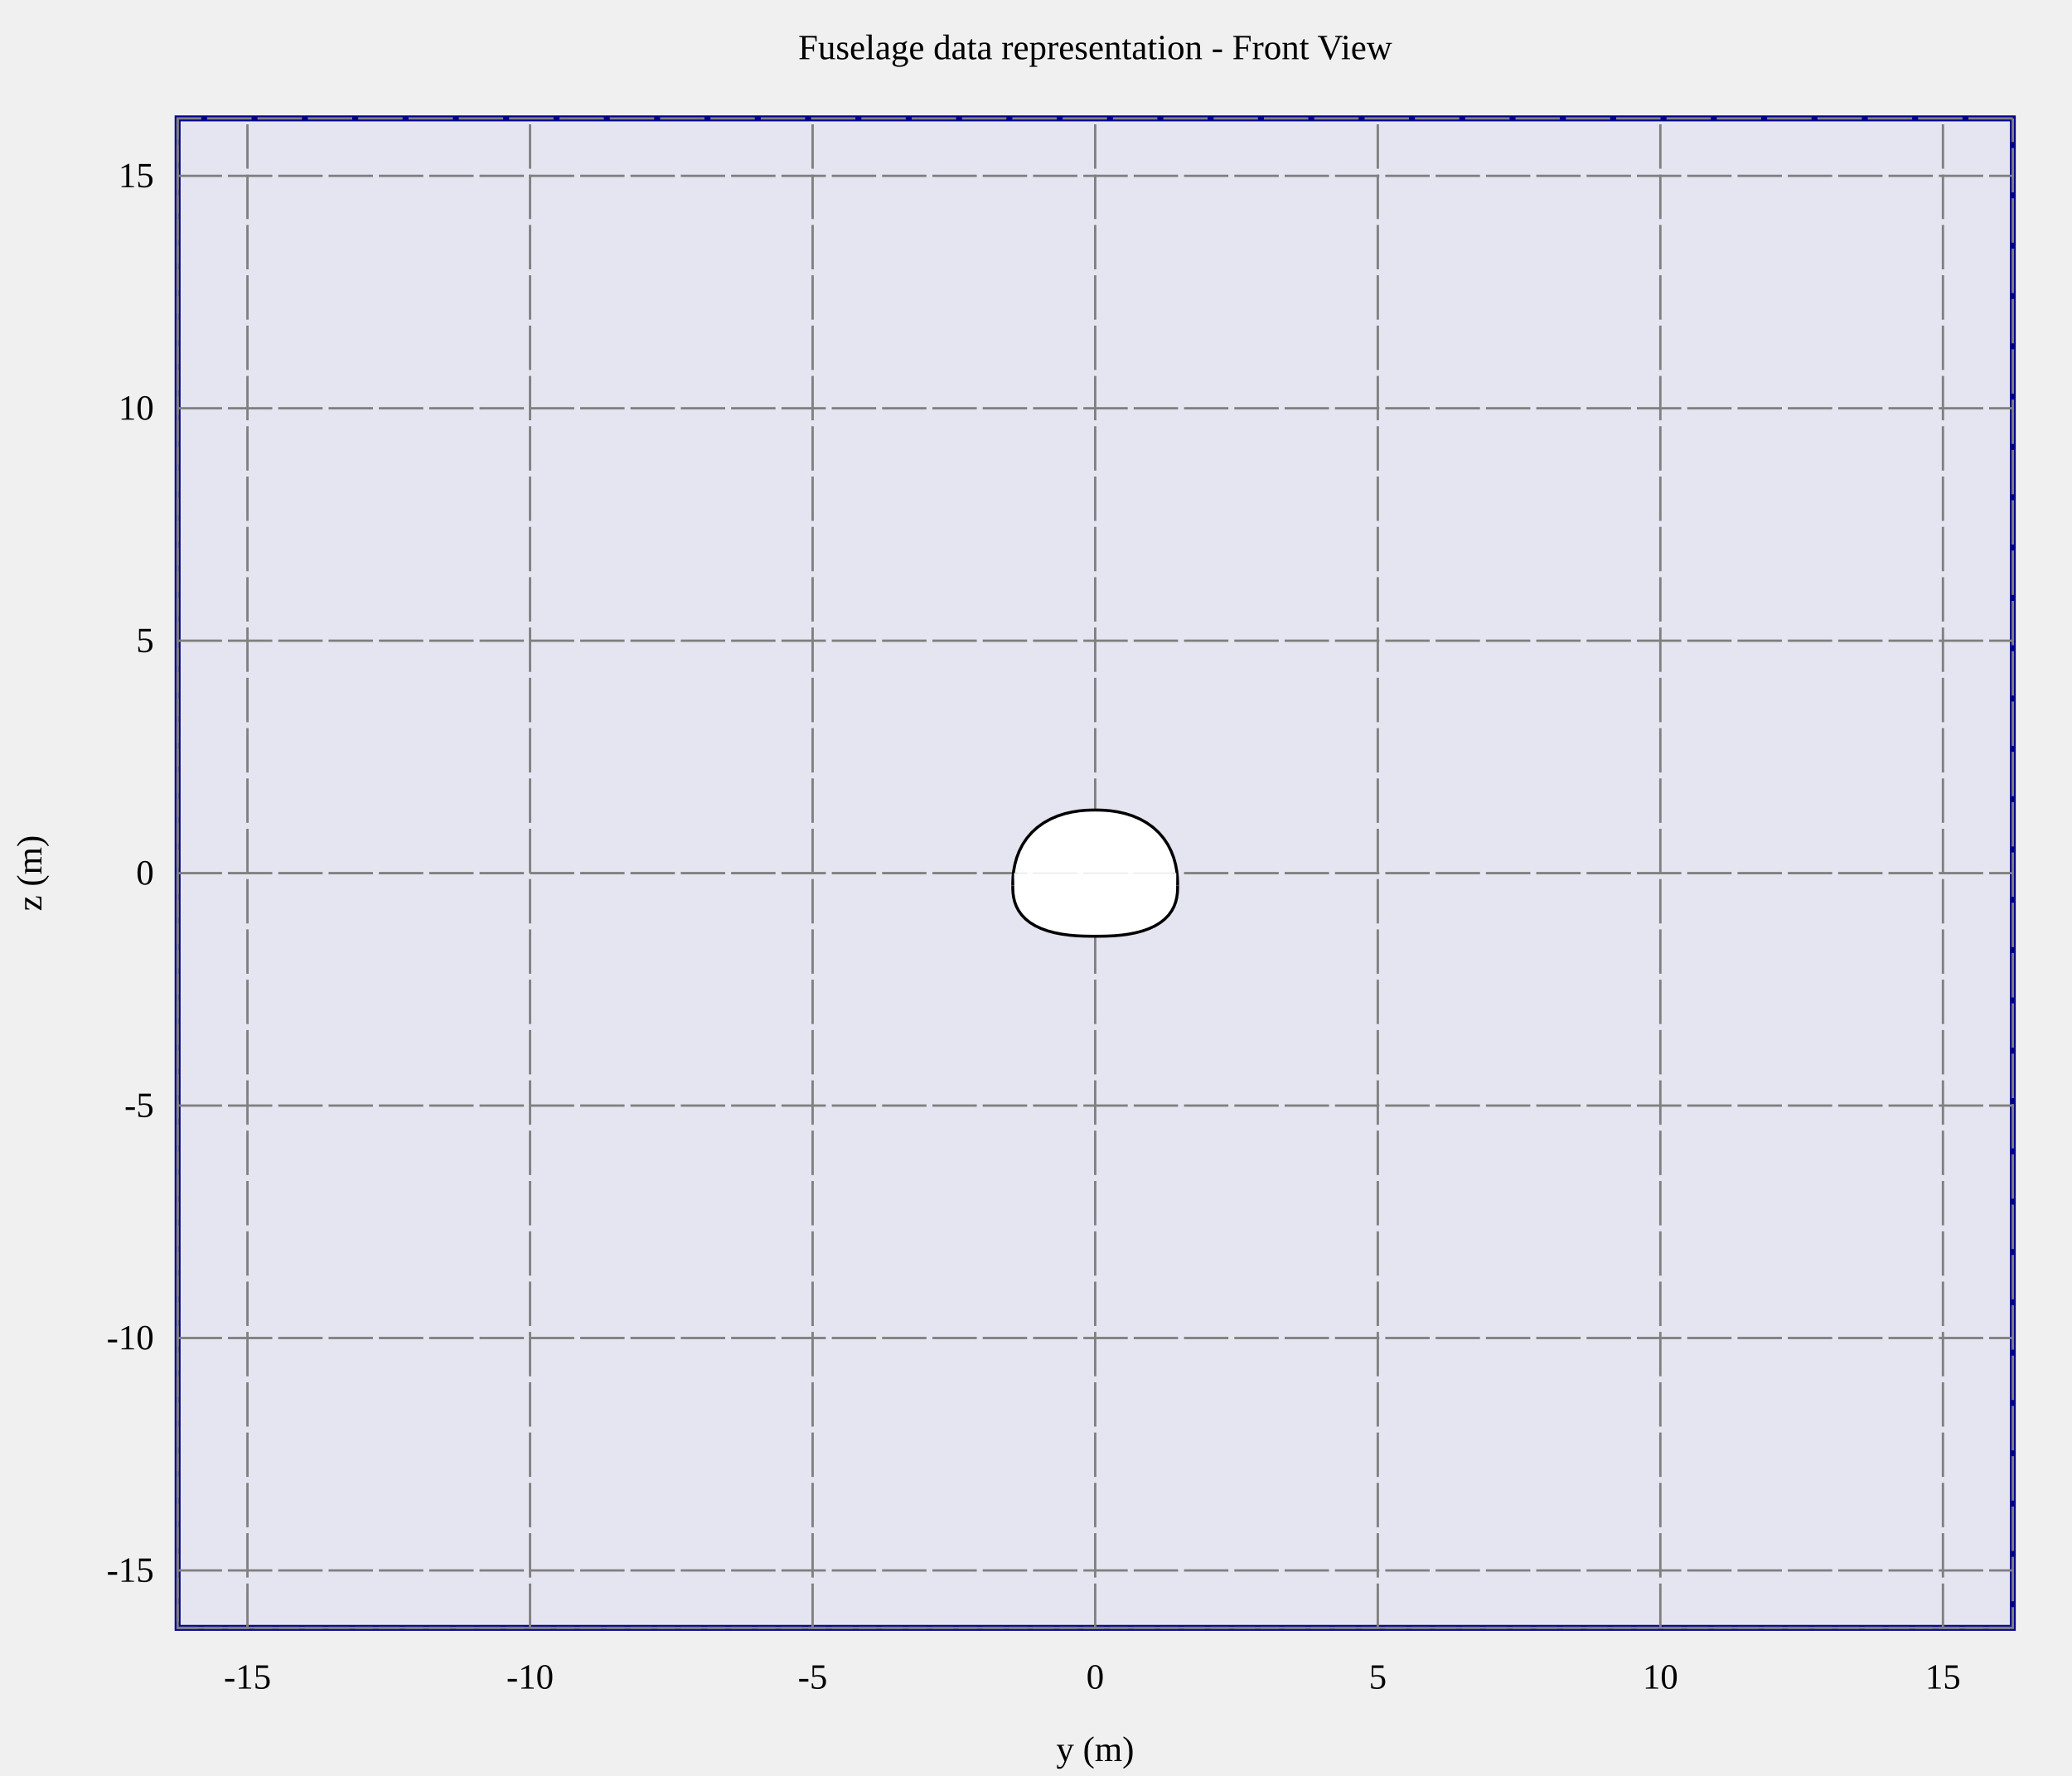
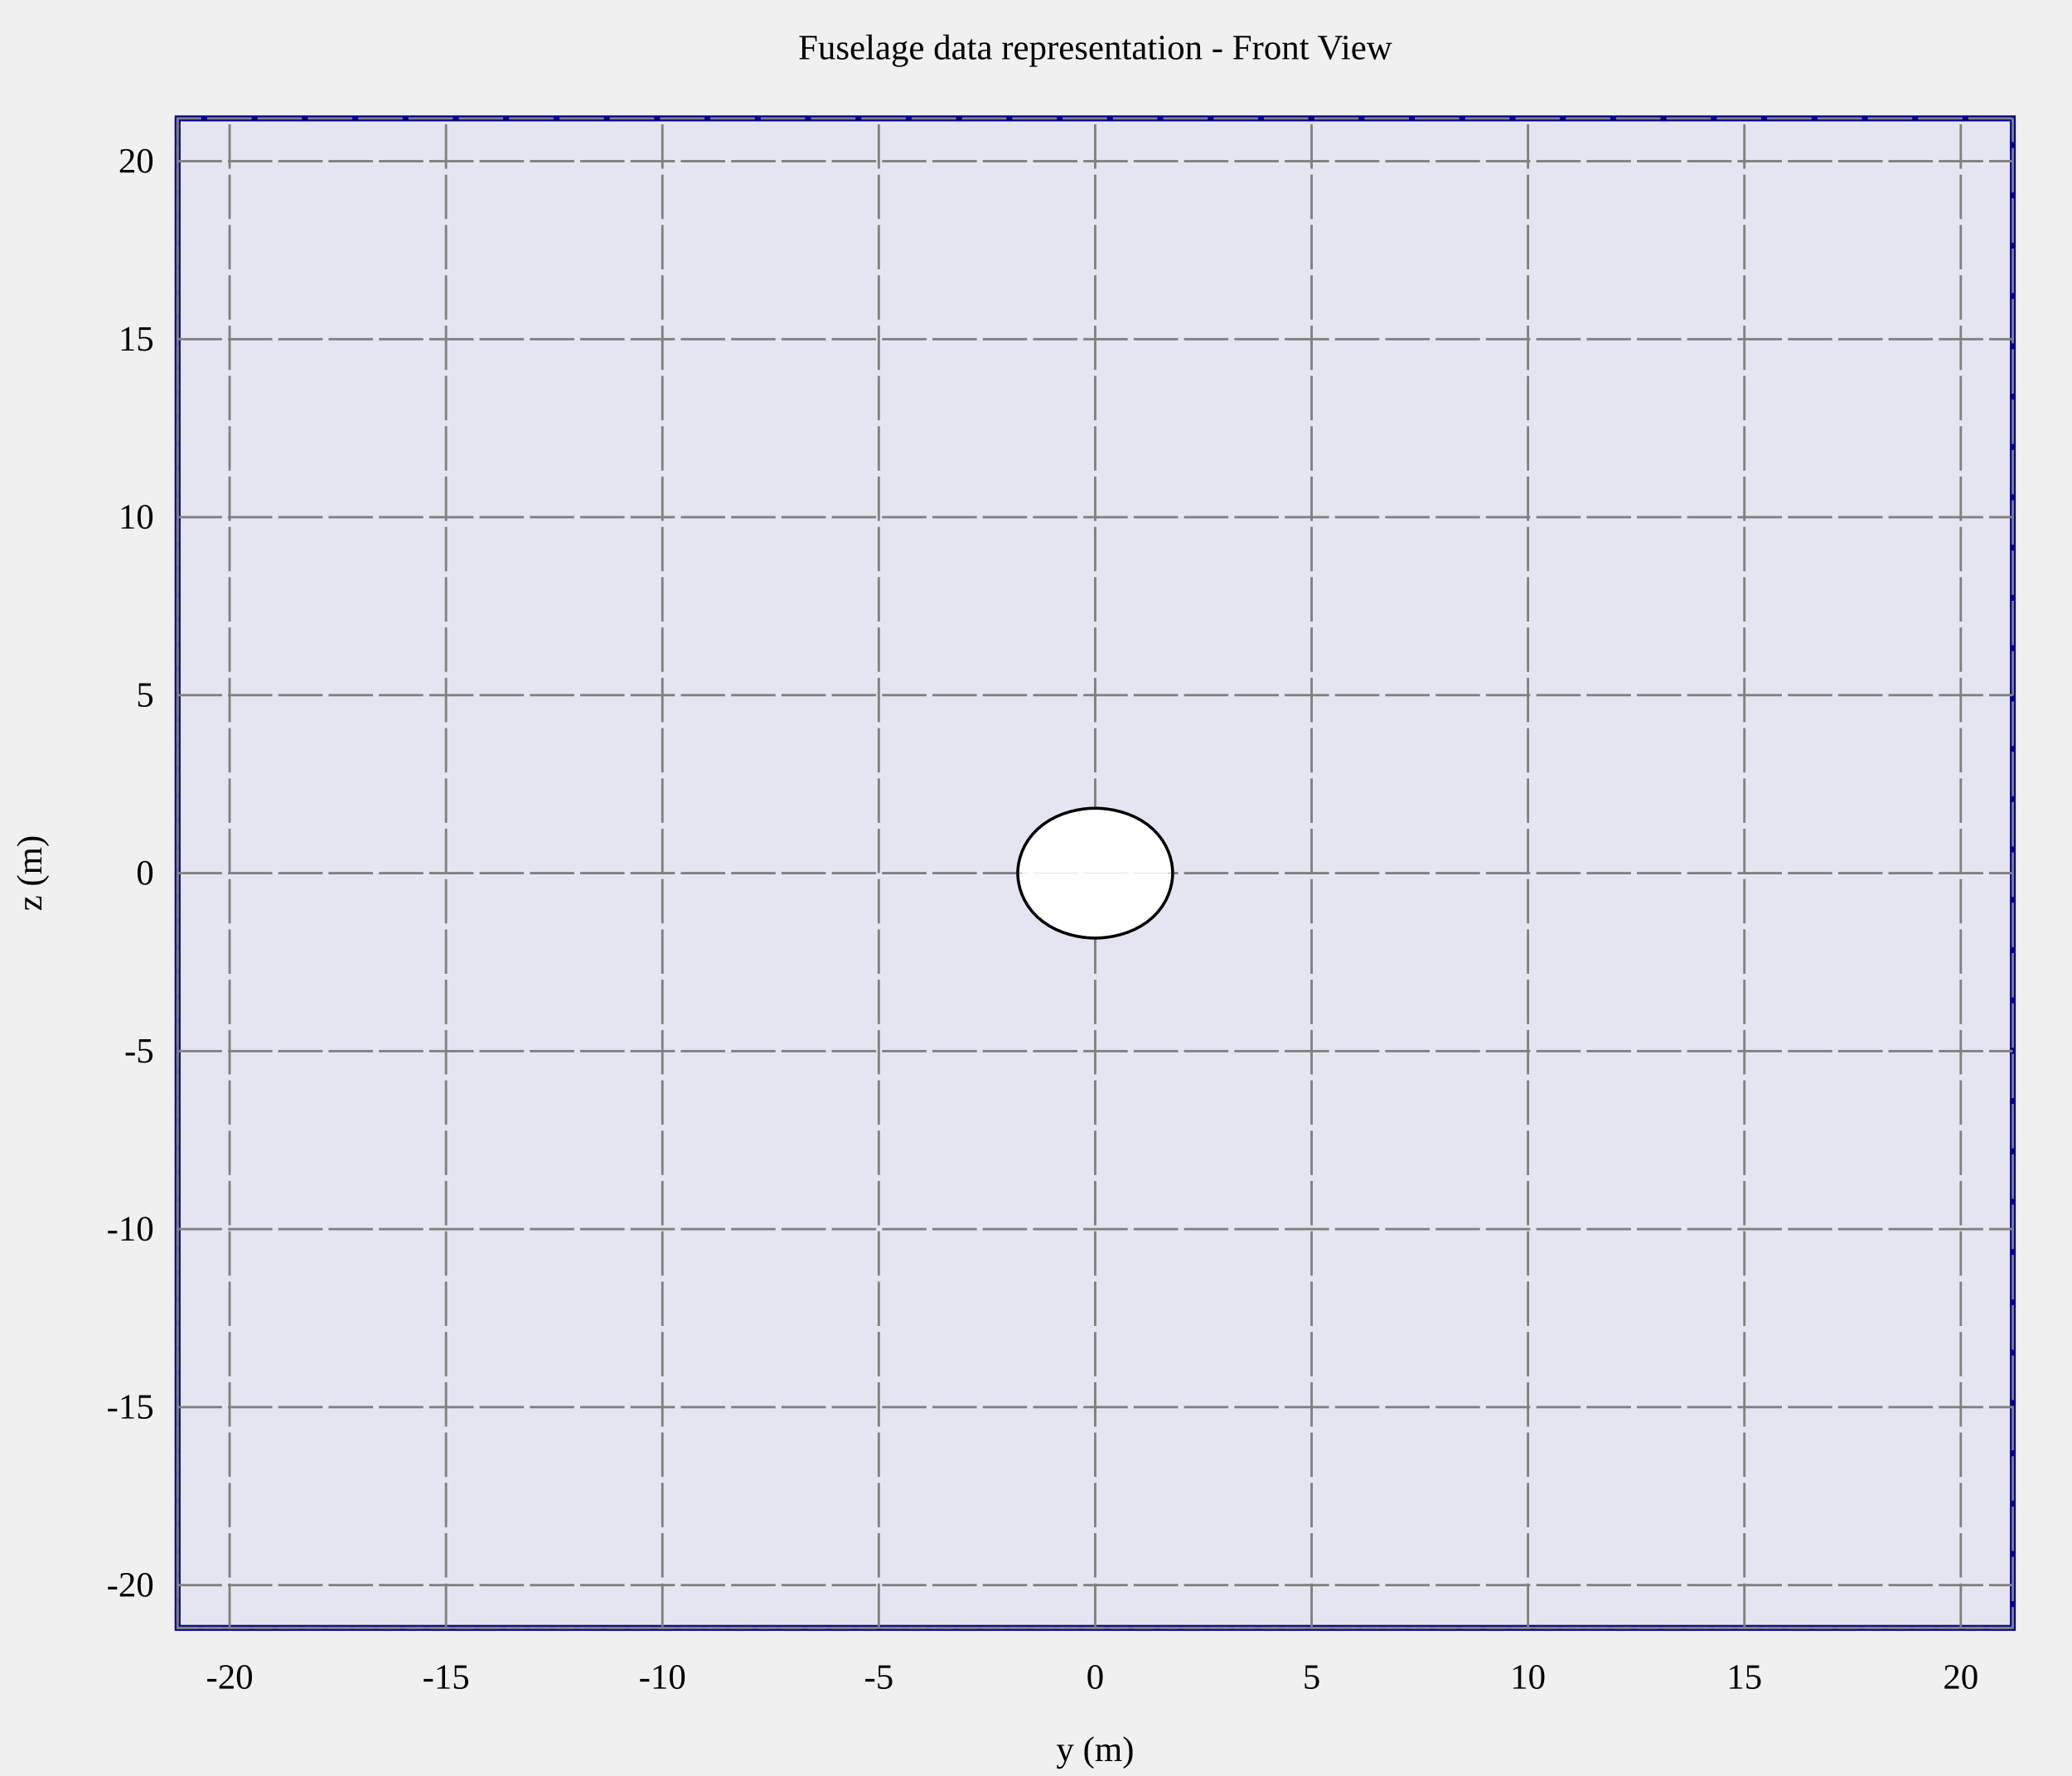
<svg xmlns="http://www.w3.org/2000/svg" id="svg" class="svg" width="700" height="600">
  <g id="page" width="700" height="600">
    <g id="graph" transform="translate(60,40)">
      <rect width="620" height="510" fill="blue" opacity="0.05" />
      <rect width="620" height="510" fill="none" opacity="1.0" style="stroke: darkblue; stroke-width: 2px;" />
      <g id="xAxis" class="axis" transform="translate(0,510)">
-         <g class="tick" transform="translate(23.59941,0)" style="opacity: 1;">
+         <g class="tick" transform="translate(17.57392,0)" style="opacity: 1;">
+           <line y2="-510" x2="0" style="fill: none; stroke: rgb(128, 128, 128); stroke-width: 0.8px; stroke-dasharray: 15px, 2px; font-style: normal; font-variant-caps: normal; font-weight: normal; font-size: 10px; line-height: normal; font-family: sans-serif; shape-rendering: geometricprecision;" />
+           <text dy=".71em" y="12" x="0" style="text-anchor: middle;">-20</text>
+         </g>
+         <g class="tick" transform="translate(90.68044,0)" style="opacity: 1;">
          <line y2="-510" x2="0" style="fill: none; stroke: rgb(128, 128, 128); stroke-width: 0.8px; stroke-dasharray: 15px, 2px; font-style: normal; font-variant-caps: normal; font-weight: normal; font-size: 10px; line-height: normal; font-family: sans-serif; shape-rendering: geometricprecision;" />
          <text dy=".71em" y="12" x="0" style="text-anchor: middle;">-15</text>
        </g>
-         <g class="tick" transform="translate(119.0663,0)" style="opacity: 1;">
+         <g class="tick" transform="translate(163.787,0)" style="opacity: 1;">
          <line y2="-510" x2="0" style="fill: none; stroke: rgb(128, 128, 128); stroke-width: 0.8px; stroke-dasharray: 15px, 2px; font-style: normal; font-variant-caps: normal; font-weight: normal; font-size: 10px; line-height: normal; font-family: sans-serif; shape-rendering: geometricprecision;" />
          <text dy=".71em" y="12" x="0" style="text-anchor: middle;">-10</text>
        </g>
-         <g class="tick" transform="translate(214.5331,0)" style="opacity: 1;">
+         <g class="tick" transform="translate(236.8935,0)" style="opacity: 1;">
          <line y2="-510" x2="0" style="fill: none; stroke: rgb(128, 128, 128); stroke-width: 0.8px; stroke-dasharray: 15px, 2px; font-style: normal; font-variant-caps: normal; font-weight: normal; font-size: 10px; line-height: normal; font-family: sans-serif; shape-rendering: geometricprecision;" />
          <text dy=".71em" y="12" x="0" style="text-anchor: middle;">-5</text>
        </g>
        <g class="tick" transform="translate(310,0)" style="opacity: 1;">
          <line y2="-510" x2="0" style="fill: none; stroke: rgb(128, 128, 128); stroke-width: 0.8px; stroke-dasharray: 15px, 2px; font-style: normal; font-variant-caps: normal; font-weight: normal; font-size: 10px; line-height: normal; font-family: sans-serif; shape-rendering: geometricprecision;" />
          <text dy=".71em" y="12" x="0" style="text-anchor: middle;">0</text>
        </g>
-         <g class="tick" transform="translate(405.4669,0)" style="opacity: 1;">
+         <g class="tick" transform="translate(383.1065,0)" style="opacity: 1;">
          <line y2="-510" x2="0" style="fill: none; stroke: rgb(128, 128, 128); stroke-width: 0.8px; stroke-dasharray: 15px, 2px; font-style: normal; font-variant-caps: normal; font-weight: normal; font-size: 10px; line-height: normal; font-family: sans-serif; shape-rendering: geometricprecision;" />
          <text dy=".71em" y="12" x="0" style="text-anchor: middle;">5</text>
        </g>
-         <g class="tick" transform="translate(500.9337,0)" style="opacity: 1;">
+         <g class="tick" transform="translate(456.213,0)" style="opacity: 1;">
          <line y2="-510" x2="0" style="fill: none; stroke: rgb(128, 128, 128); stroke-width: 0.8px; stroke-dasharray: 15px, 2px; font-style: normal; font-variant-caps: normal; font-weight: normal; font-size: 10px; line-height: normal; font-family: sans-serif; shape-rendering: geometricprecision;" />
          <text dy=".71em" y="12" x="0" style="text-anchor: middle;">10</text>
        </g>
-         <g class="tick" transform="translate(596.4006,0)" style="opacity: 1;">
+         <g class="tick" transform="translate(529.3196,0)" style="opacity: 1;">
          <line y2="-510" x2="0" style="fill: none; stroke: rgb(128, 128, 128); stroke-width: 0.8px; stroke-dasharray: 15px, 2px; font-style: normal; font-variant-caps: normal; font-weight: normal; font-size: 10px; line-height: normal; font-family: sans-serif; shape-rendering: geometricprecision;" />
          <text dy=".71em" y="12" x="0" style="text-anchor: middle;">15</text>
+         </g>
+         <g class="tick" transform="translate(602.4261,0)" style="opacity: 1;">
+           <line y2="-510" x2="0" style="fill: none; stroke: rgb(128, 128, 128); stroke-width: 0.8px; stroke-dasharray: 15px, 2px; font-style: normal; font-variant-caps: normal; font-weight: normal; font-size: 10px; line-height: normal; font-family: sans-serif; shape-rendering: geometricprecision;" />
+           <text dy=".71em" y="12" x="0" style="text-anchor: middle;">20</text>
        </g>
        <path class="domain" d="M0,-510V0H620V-510" style="fill: none; stroke: rgb(128, 128, 128); stroke-width: 0.8px; stroke-dasharray: 15px, 2px; font-style: normal; font-variant-caps: normal; font-weight: normal; font-size: 10px; line-height: normal; font-family: sans-serif; shape-rendering: geometricprecision;" />
      </g>
      <g id="yAxis" class="axis">
-         <g class="tick" transform="translate(0,490.5876)" style="opacity: 1;">
+         <g class="tick" transform="translate(0,495.544)" style="opacity: 1;">
+           <line x2="620" y2="0" style="fill: none; stroke: rgb(128, 128, 128); stroke-dasharray: 15px, 2px; stroke-width: 0.8px; shape-rendering: geometricprecision;" />
+           <text dy=".32em" x="-8" y="0" style="text-anchor: end;">-20</text>
+         </g>
+         <g class="tick" transform="translate(0,435.408)" style="opacity: 1;">
          <line x2="620" y2="0" style="fill: none; stroke: rgb(128, 128, 128); stroke-dasharray: 15px, 2px; stroke-width: 0.8px; shape-rendering: geometricprecision;" />
          <text dy=".32em" x="-8" y="0" style="text-anchor: end;">-15</text>
        </g>
-         <g class="tick" transform="translate(0,412.0584)" style="opacity: 1;">
+         <g class="tick" transform="translate(0,375.272)" style="opacity: 1;">
          <line x2="620" y2="0" style="fill: none; stroke: rgb(128, 128, 128); stroke-dasharray: 15px, 2px; stroke-width: 0.8px; shape-rendering: geometricprecision;" />
          <text dy=".32em" x="-8" y="0" style="text-anchor: end;">-10</text>
        </g>
-         <g class="tick" transform="translate(0,333.5292)" style="opacity: 1;">
+         <g class="tick" transform="translate(0,315.136)" style="opacity: 1;">
          <line x2="620" y2="0" style="fill: none; stroke: rgb(128, 128, 128); stroke-dasharray: 15px, 2px; stroke-width: 0.8px; shape-rendering: geometricprecision;" />
          <text dy=".32em" x="-8" y="0" style="text-anchor: end;">-5</text>
        </g>
        <g class="tick" transform="translate(0,255)" style="opacity: 1;">
          <line x2="620" y2="0" style="fill: none; stroke: rgb(128, 128, 128); stroke-dasharray: 15px, 2px; stroke-width: 0.8px; shape-rendering: geometricprecision;" />
          <text dy=".32em" x="-8" y="0" style="text-anchor: end;">0</text>
        </g>
-         <g class="tick" transform="translate(0,176.4708)" style="opacity: 1;">
+         <g class="tick" transform="translate(0,194.864)" style="opacity: 1;">
          <line x2="620" y2="0" style="fill: none; stroke: rgb(128, 128, 128); stroke-dasharray: 15px, 2px; stroke-width: 0.8px; shape-rendering: geometricprecision;" />
          <text dy=".32em" x="-8" y="0" style="text-anchor: end;">5</text>
        </g>
-         <g class="tick" transform="translate(0,97.94161)" style="opacity: 1;">
+         <g class="tick" transform="translate(0,134.728)" style="opacity: 1;">
          <line x2="620" y2="0" style="fill: none; stroke: rgb(128, 128, 128); stroke-dasharray: 15px, 2px; stroke-width: 0.8px; shape-rendering: geometricprecision;" />
          <text dy=".32em" x="-8" y="0" style="text-anchor: end;">10</text>
        </g>
-         <g class="tick" transform="translate(0,19.41242)" style="opacity: 1;">
+         <g class="tick" transform="translate(0,74.59197)" style="opacity: 1;">
          <line x2="620" y2="0" style="fill: none; stroke: rgb(128, 128, 128); stroke-dasharray: 15px, 2px; stroke-width: 0.8px; shape-rendering: geometricprecision;" />
          <text dy=".32em" x="-8" y="0" style="text-anchor: end;">15</text>
+         </g>
+         <g class="tick" transform="translate(0,14.45596)" style="opacity: 1;">
+           <line x2="620" y2="0" style="fill: none; stroke: rgb(128, 128, 128); stroke-dasharray: 15px, 2px; stroke-width: 0.8px; shape-rendering: geometricprecision;" />
+           <text dy=".32em" x="-8" y="0" style="text-anchor: end;">20</text>
        </g>
        <path class="domain" d="M620,0H0V510H620" style="fill: none; stroke: rgb(128, 128, 128); stroke-dasharray: 15px, 2px; stroke-width: 0.8px; shape-rendering: geometricprecision;" />
      </g>
      <g id="xy" class="xy">
-         <path id="line" d="M282.649,259.164L282.661,257.883L282.743,256.22L282.956,254.282L283.347,252.168L283.955,249.962L284.807,247.743L285.917,245.577L287.291,243.52L288.922,241.62L290.792,239.911L292.873,238.422L295.124,237.167L297.496,236.153L299.926,235.375L302.34,234.82L304.656,234.462L306.777,234.268L308.597,234.193L310,234.182L310,234.182L311.403,234.193L313.223,234.268L315.344,234.462L317.66,234.82L320.074,235.375L322.504,236.153L324.876,237.167L327.127,238.422L329.208,239.911L331.078,241.62L332.709,243.52L334.083,245.577L335.193,247.743L336.045,249.962L336.653,252.168L337.044,254.282L337.257,256.22L337.339,257.883L337.351,259.164" class="line" style="fill:none; stroke:black; stroke-width:2" />
-         <path id="area" d="M282.649,259.164L282.661,257.883L282.743,256.22L282.956,254.282L283.347,252.168L283.955,249.962L284.807,247.743L285.917,245.577L287.291,243.52L288.922,241.62L290.792,239.911L292.873,238.422L295.124,237.167L297.496,236.153L299.926,235.375L302.34,234.82L304.656,234.462L306.777,234.268L308.597,234.193L310,234.182L310,234.182L311.403,234.193L313.223,234.268L315.344,234.462L317.66,234.82L320.074,235.375L322.504,236.153L324.876,237.167L327.127,238.422L329.208,239.911L331.078,241.62L332.709,243.52L334.083,245.577L335.193,247.743L336.045,249.962L336.653,252.168L337.044,254.282L337.257,256.22L337.339,257.883L337.351,259.164L337.351,255L337.339,255L337.257,255L337.044,255L336.653,255L336.045,255L335.193,255L334.083,255L332.709,255L331.078,255L329.208,255L327.127,255L324.876,255L322.504,255L320.074,255L317.66,255L315.344,255L313.223,255L311.403,255L310,255L310,255L308.597,255L306.777,255L304.656,255L302.34,255L299.926,255L297.496,255L295.124,255L292.873,255L290.792,255L288.922,255L287.291,255L285.917,255L284.807,255L283.955,255L283.347,255L282.956,255L282.743,255L282.661,255L282.649,255Z" class="area" style="fill:white;" opacity="1" />
+         <path id="line" d="M284.34,255L284.353,254.285L284.439,253.121L284.662,251.621L285.071,249.886L285.703,248.008L286.585,246.069L287.73,244.139L289.138,242.28L290.799,240.541L292.688,238.963L294.77,237.576L296.997,236.399L299.307,235.443L301.629,234.706L303.877,234.178L305.954,233.837L307.75,233.651L309.144,233.578L310,233.568L310,233.568L310.856,233.578L312.25,233.651L314.046,233.837L316.123,234.178L318.371,234.706L320.693,235.443L323.003,236.399L325.23,237.576L327.312,238.963L329.201,240.541L330.862,242.28L332.27,244.139L333.415,246.069L334.297,248.008L334.929,249.886L335.338,251.621L335.561,253.121L335.647,254.285L335.66,255" class="line" style="fill:none; stroke:black; stroke-width:2" />
+         <path id="area" d="M284.34,255L284.353,254.285L284.439,253.121L284.662,251.621L285.071,249.886L285.703,248.008L286.585,246.069L287.73,244.139L289.138,242.28L290.799,240.541L292.688,238.963L294.77,237.576L296.997,236.399L299.307,235.443L301.629,234.706L303.877,234.178L305.954,233.837L307.75,233.651L309.144,233.578L310,233.568L310,233.568L310.856,233.578L312.25,233.651L314.046,233.837L316.123,234.178L318.371,234.706L320.693,235.443L323.003,236.399L325.23,237.576L327.312,238.963L329.201,240.541L330.862,242.28L332.27,244.139L333.415,246.069L334.297,248.008L334.929,249.886L335.338,251.621L335.561,253.121L335.647,254.285L335.66,255L335.66,255L335.647,255L335.561,255L335.338,255L334.929,255L334.297,255L333.415,255L332.27,255L330.862,255L329.201,255L327.312,255L325.23,255L323.003,255L320.693,255L318.371,255L316.123,255L314.046,255L312.25,255L310.856,255L310,255L310,255L309.144,255L307.75,255L305.954,255L303.877,255L301.629,255L299.307,255L296.997,255L294.77,255L292.688,255L290.799,255L289.138,255L287.73,255L286.585,255L285.703,255L285.071,255L284.662,255L284.439,255L284.353,255L284.34,255Z" class="area" style="fill:white;" opacity="1" />
      </g>
      <g id="xy" class="xy">
-         <path id="line" d="M337.351,259.164L337.34,260.316L337.268,261.628L337.08,263.046L336.733,264.518L336.192,265.999L335.429,267.451L334.429,268.84L333.182,270.137L331.69,271.32L329.964,272.371L328.021,273.279L325.891,274.038L323.611,274.648L321.226,275.112L318.793,275.442L316.376,275.653L314.048,275.767L311.892,275.812L310,275.818L310,275.818L308.108,275.812L305.952,275.767L303.624,275.653L301.207,275.442L298.774,275.112L296.389,274.648L294.109,274.038L291.979,273.279L290.036,272.371L288.31,271.32L286.818,270.137L285.571,268.84L284.571,267.451L283.808,265.999L283.267,264.518L282.92,263.046L282.732,261.628L282.66,260.316L282.649,259.164" class="line" style="fill:none; stroke:black; stroke-width:2" />
-         <path id="area" d="M337.351,259.164L337.34,260.316L337.268,261.628L337.08,263.046L336.733,264.518L336.192,265.999L335.429,267.451L334.429,268.84L333.182,270.137L331.69,271.32L329.964,272.371L328.021,273.279L325.891,274.038L323.611,274.648L321.226,275.112L318.793,275.442L316.376,275.653L314.048,275.767L311.892,275.812L310,275.818L310,275.818L308.108,275.812L305.952,275.767L303.624,275.653L301.207,275.442L298.774,275.112L296.389,274.648L294.109,274.038L291.979,273.279L290.036,272.371L288.31,271.32L286.818,270.137L285.571,268.84L284.571,267.451L283.808,265.999L283.267,264.518L282.92,263.046L282.732,261.628L282.66,260.316L282.649,259.164L282.649,255L282.66,255L282.732,255L282.92,255L283.267,255L283.808,255L284.571,255L285.571,255L286.818,255L288.31,255L290.036,255L291.979,255L294.109,255L296.389,255L298.774,255L301.207,255L303.624,255L305.952,255L308.108,255L310,255L310,255L311.892,255L314.048,255L316.376,255L318.793,255L321.226,255L323.611,255L325.891,255L328.021,255L329.964,255L331.69,255L333.182,255L334.429,255L335.429,255L336.192,255L336.733,255L337.08,255L337.268,255L337.34,255L337.351,255Z" class="area" style="fill:white;" opacity="1" />
+         <path id="line" d="M335.66,255L335.647,255.715L335.561,256.879L335.338,258.379L334.929,260.114L334.297,261.992L333.415,263.931L332.27,265.861L330.862,267.72L329.201,269.459L327.312,271.037L325.23,272.424L323.003,273.601L320.693,274.557L318.371,275.294L316.123,275.822L314.046,276.163L312.25,276.349L310.856,276.422L310,276.432L310,276.432L309.144,276.422L307.75,276.349L305.954,276.163L303.877,275.822L301.629,275.294L299.307,274.557L296.997,273.601L294.77,272.424L292.688,271.037L290.799,269.459L289.138,267.72L287.73,265.861L286.585,263.931L285.703,261.992L285.071,260.114L284.662,258.379L284.439,256.879L284.353,255.715L284.34,255" class="line" style="fill:none; stroke:black; stroke-width:2" />
+         <path id="area" d="M335.66,255L335.647,255.715L335.561,256.879L335.338,258.379L334.929,260.114L334.297,261.992L333.415,263.931L332.27,265.861L330.862,267.72L329.201,269.459L327.312,271.037L325.23,272.424L323.003,273.601L320.693,274.557L318.371,275.294L316.123,275.822L314.046,276.163L312.25,276.349L310.856,276.422L310,276.432L310,276.432L309.144,276.422L307.75,276.349L305.954,276.163L303.877,275.822L301.629,275.294L299.307,274.557L296.997,273.601L294.77,272.424L292.688,271.037L290.799,269.459L289.138,267.72L287.73,265.861L286.585,263.931L285.703,261.992L285.071,260.114L284.662,258.379L284.439,256.879L284.353,255.715L284.34,255L284.34,255L284.353,255L284.439,255L284.662,255L285.071,255L285.703,255L286.585,255L287.73,255L289.138,255L290.799,255L292.688,255L294.77,255L296.997,255L299.307,255L301.629,255L303.877,255L305.954,255L307.75,255L309.144,255L310,255L310,255L310.856,255L312.25,255L314.046,255L316.123,255L318.371,255L320.693,255L323.003,255L325.23,255L327.312,255L329.201,255L330.862,255L332.27,255L333.415,255L334.297,255L334.929,255L335.338,255L335.561,255L335.647,255L335.66,255Z" class="area" style="fill:white;" opacity="1" />
      </g>
    </g>
  </g>
  <text class="x label" text-anchor="middle" x="370" y="595">y (m)</text>
  <text class="y label" text-anchor="middle" x="-295" y="5" dy=".75em" transform="rotate(-90)">z (m)</text>
  <text class="title" text-anchor="middle" x="370" y="20">Fuselage data representation - Front View</text>
</svg>
